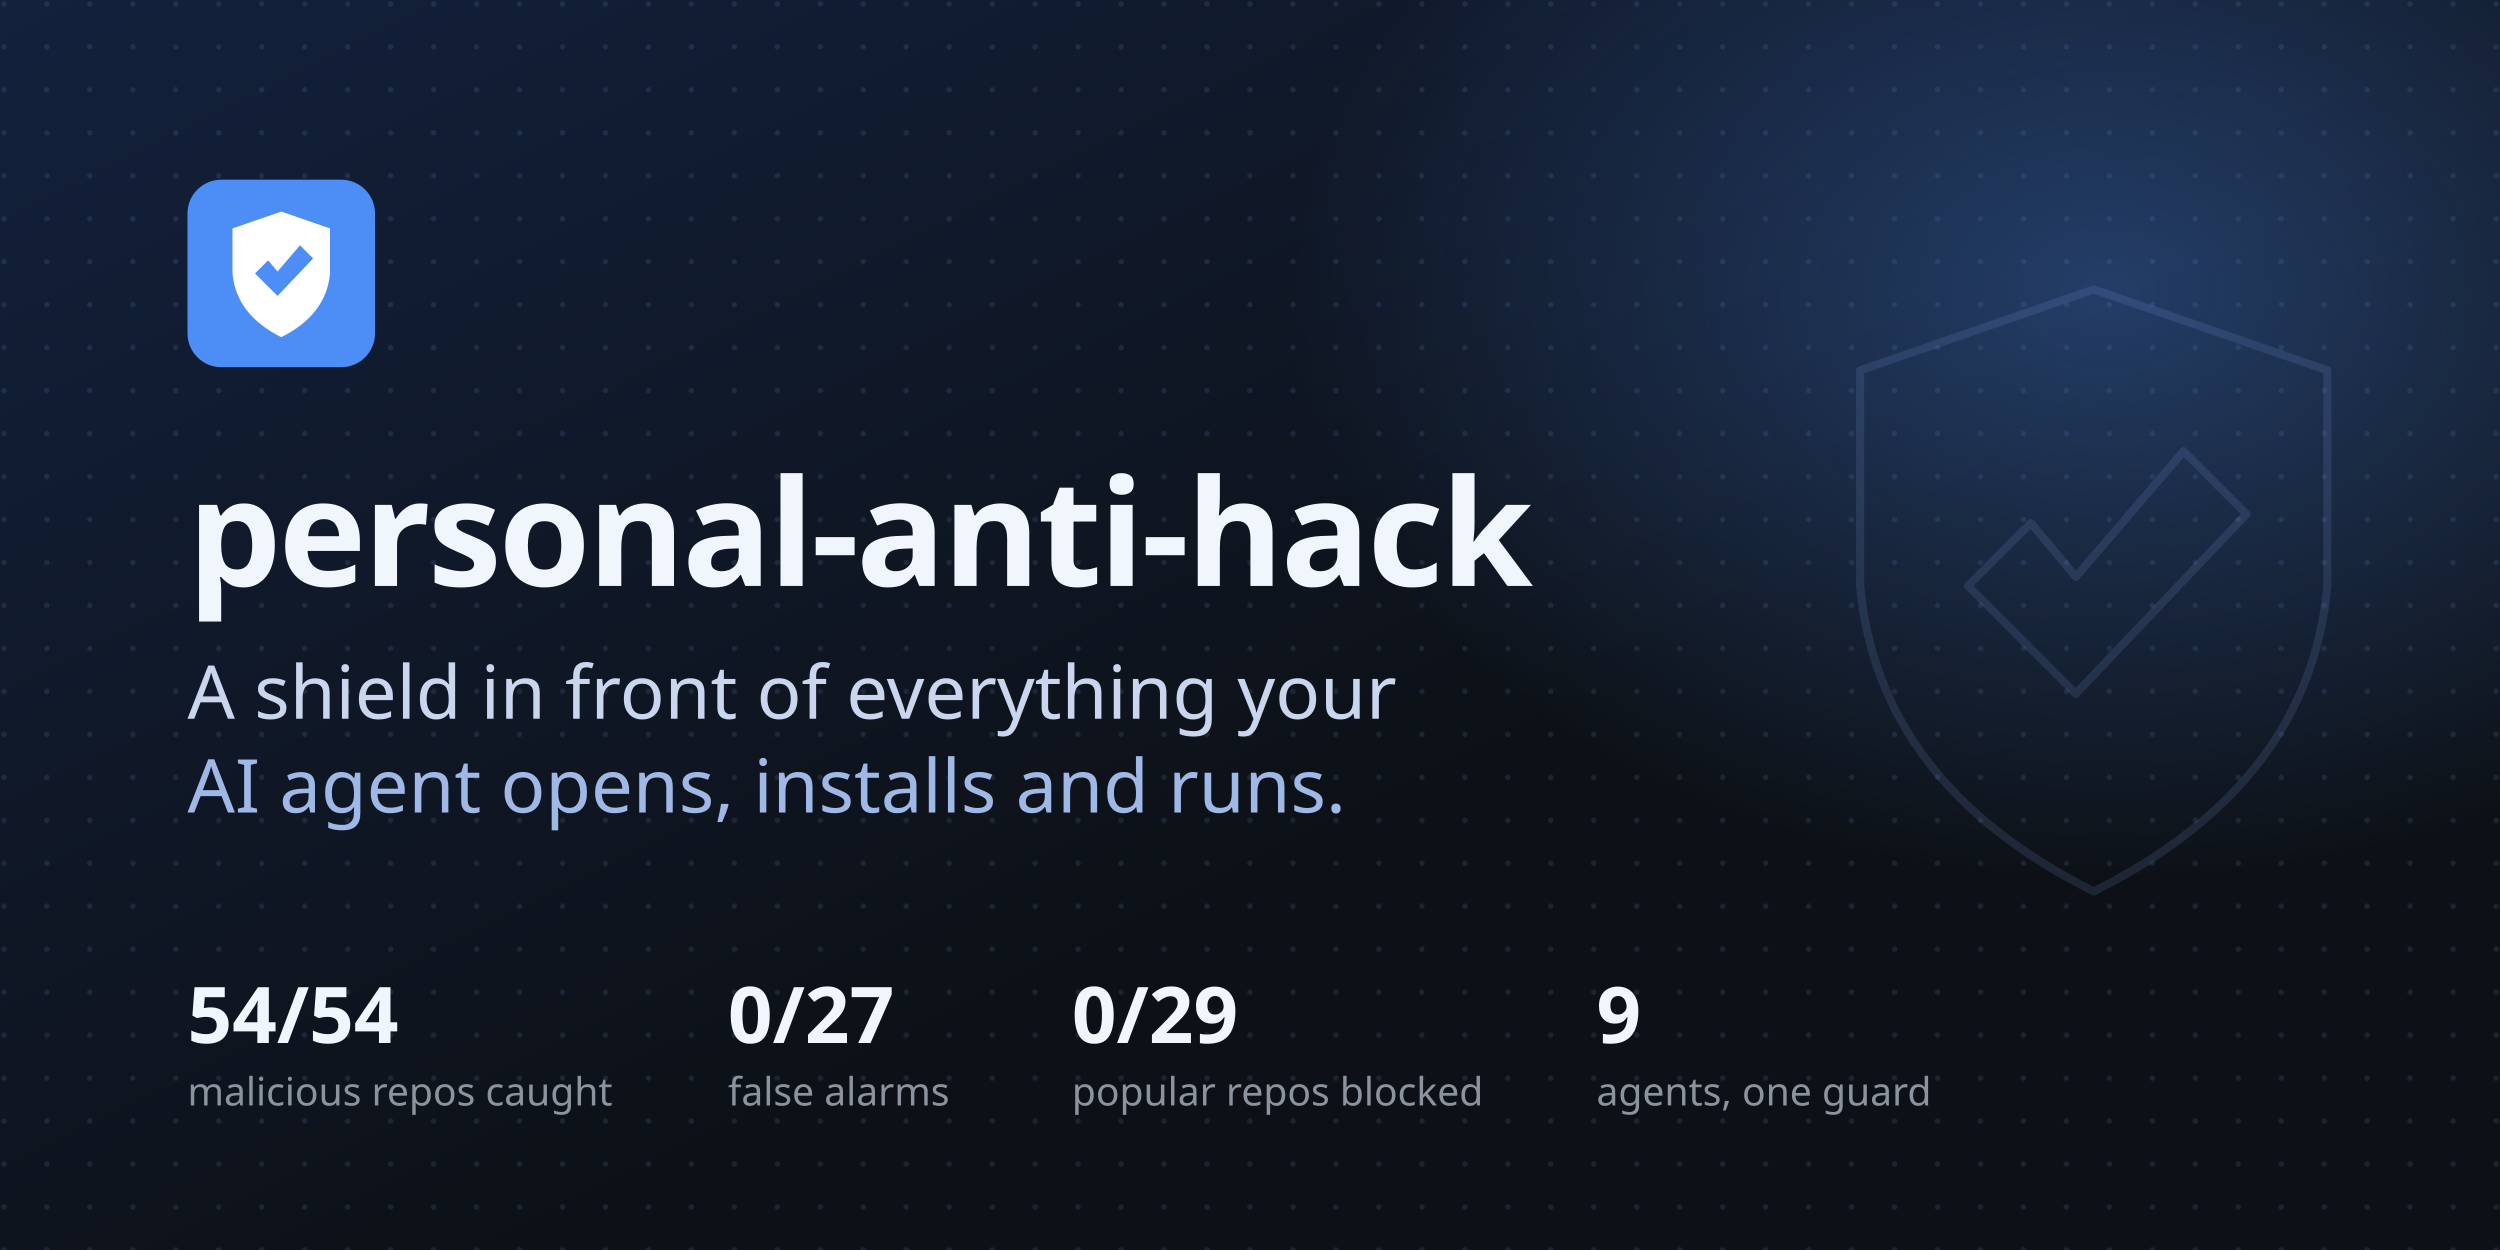
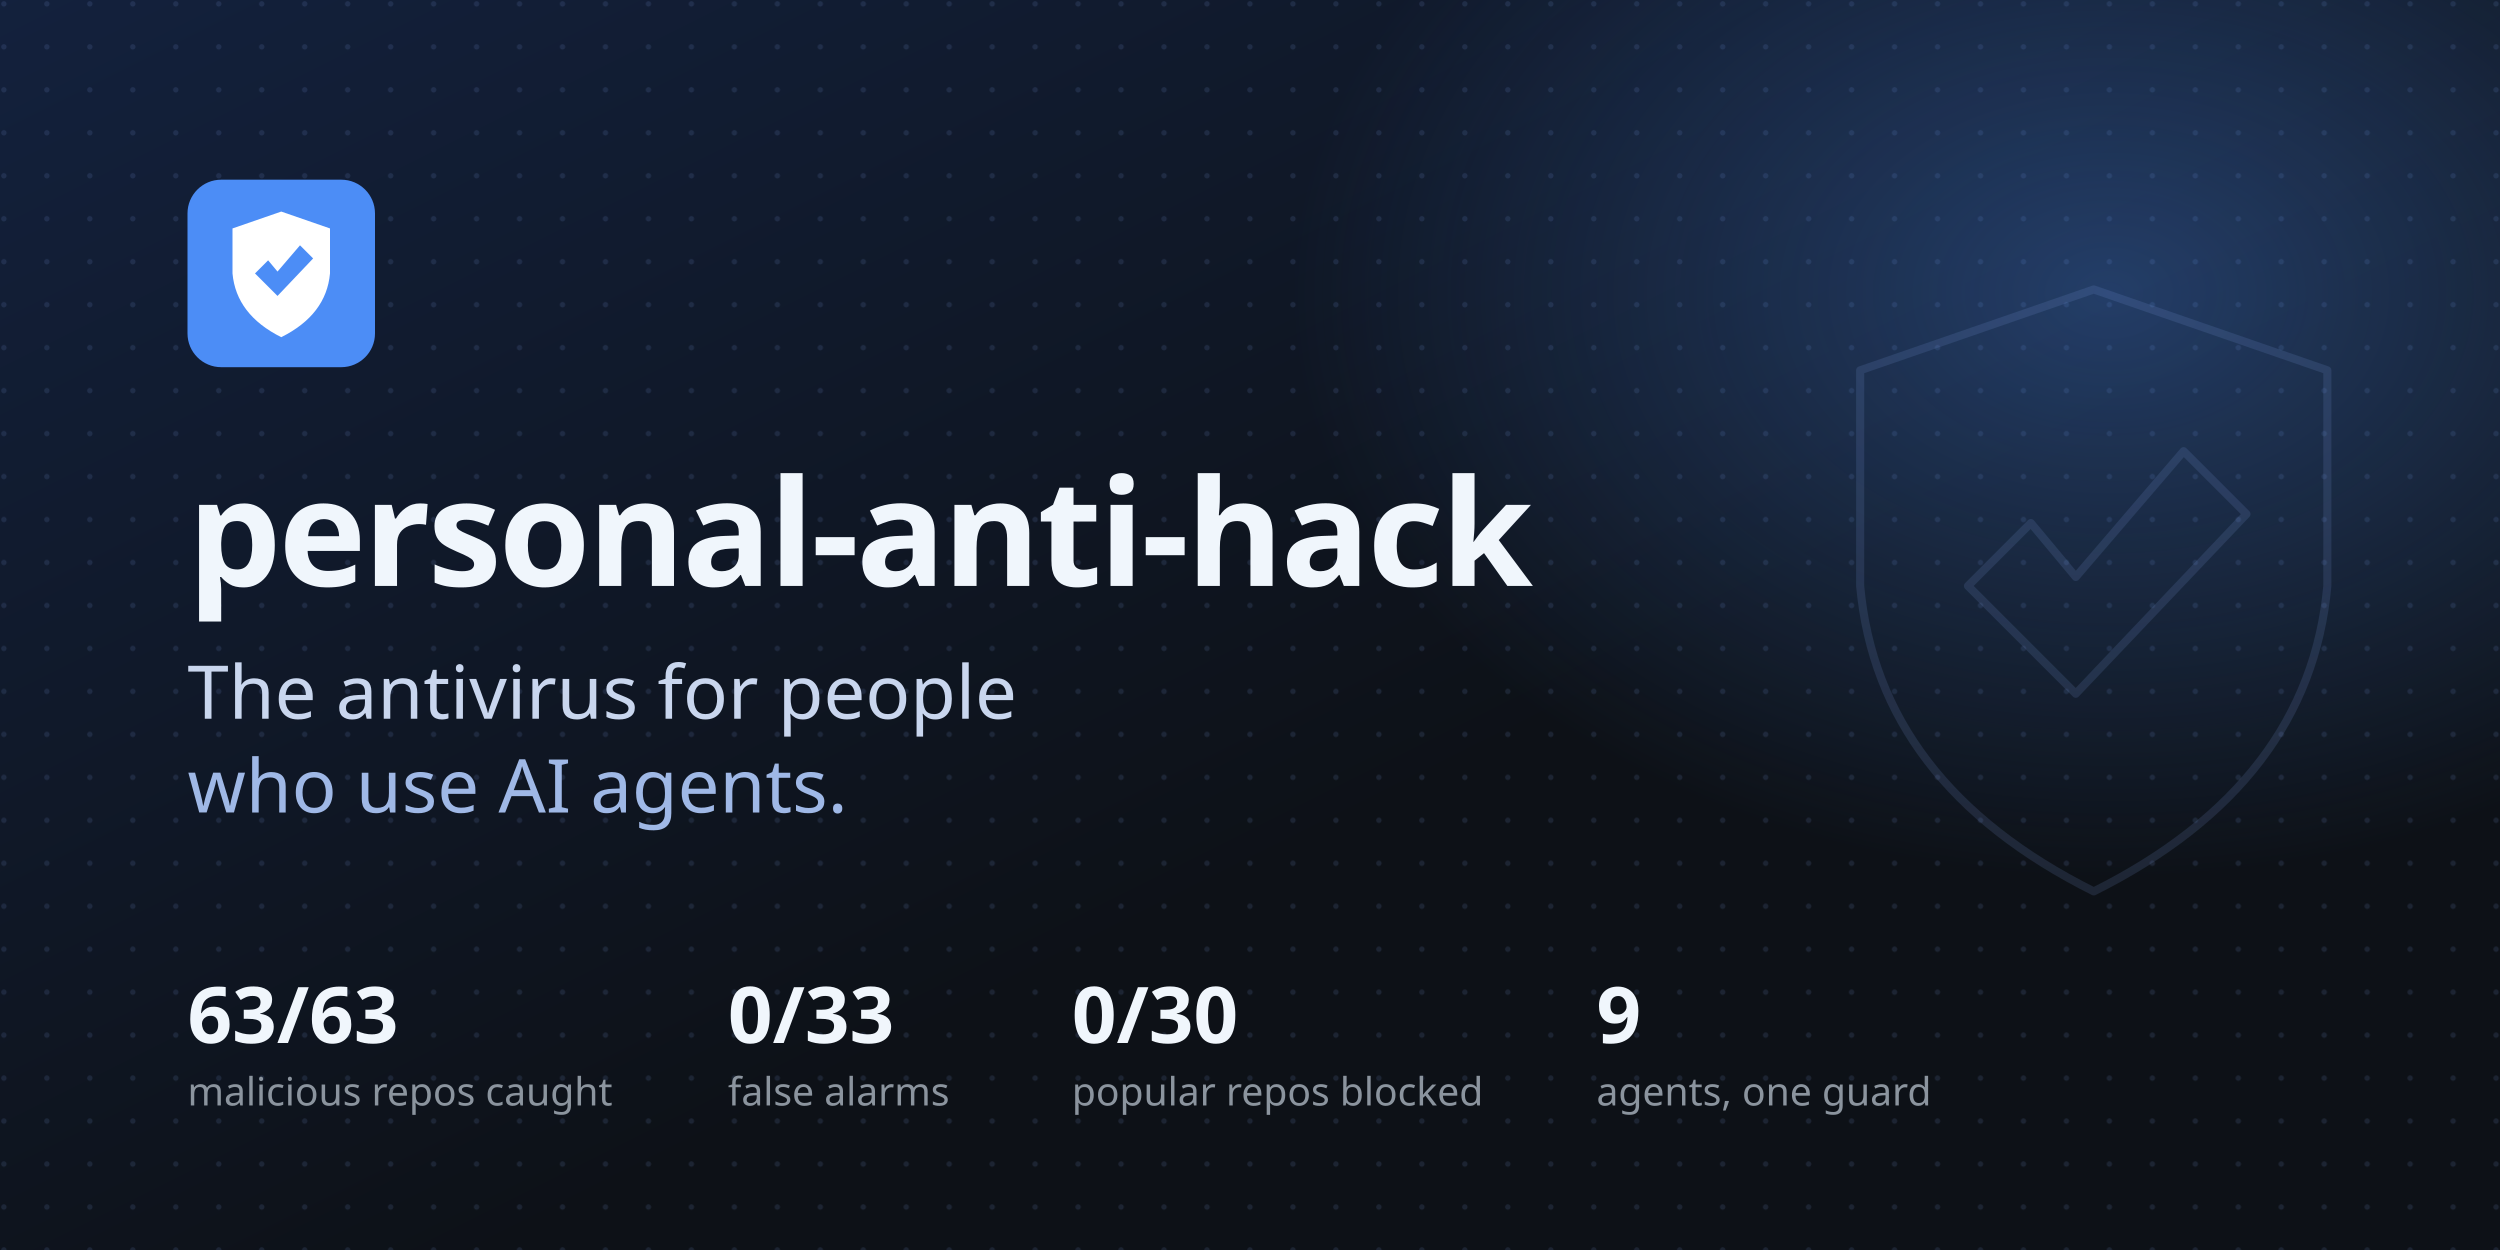
<svg xmlns="http://www.w3.org/2000/svg" width="1280" height="640" viewBox="0 0 1280 640" role="img" aria-labelledby="title desc" font-family="-apple-system, BlinkMacSystemFont, &quot;Segoe UI&quot;, &quot;Noto Sans&quot;, Helvetica, Arial, &quot;Apple SD Gothic Neo&quot;, &quot;Malgun Gothic&quot;, &quot;Noto Sans KR&quot;, sans-serif">
  <defs>
    <linearGradient id="bg" x1="0" y1="0" x2="1" y2="1">
      <stop offset="0" stop-color="#13213d" />
      <stop offset="0.6" stop-color="#0d1117" />
    </linearGradient>
    <pattern id="dots" width="22" height="22" patternUnits="userSpaceOnUse">
      <circle cx="2" cy="2" r="1.4" fill="#8fb4ff" fill-opacity="0.12" />
    </pattern>
    <radialGradient id="glow" cx="0.5" cy="0.5" r="0.5">
      <stop offset="0" stop-color="#4c8df6" stop-opacity="0.35" />
      <stop offset="1" stop-color="#4c8df6" stop-opacity="0" />
    </radialGradient>
  </defs>
  <rect x="0" y="0" width="1280" height="640" rx="0" fill="url(#bg)" />
  <rect x="0" y="0" width="1280" height="640" rx="0" fill="url(#dots)" />
  <ellipse cx="1080" cy="150" rx="420" ry="300" fill="url(#glow)" />
  <g transform="translate(842 70) scale(4.6)" opacity="0.13" fill="none" stroke="#8fb4ff" stroke-width="0.9" stroke-linejoin="round">
    <path d="M50 17 L76 26 L76 50 Q74 72 50 84 Q26 72 24 50 L24 26 Z" />
    <path d="M36 50 L43 43 L48 49 L60 35 L67 42 L48 62 Z" />
  </g>
  <g transform="translate(96 92) scale(0.96)">
    <rect width="100" height="100" rx="18" fill="#4c8df6" />
    <path d="M50 17 L76 26 L76 50 Q74 72 50 84 Q26 72 24 50 L24 26 Z" fill="#ffffff" />
    <path d="M36 50 L43 43 L48 49 L60 35 L67 42 L48 62 Z" fill="#4c8df6" />
  </g>
  <text x="96" y="300" font-size="76" font-weight="800" fill="#f0f6fc" letter-spacing="-1.5">personal-anti-hack</text>
-   <text x="96" y="368" font-size="38" font-weight="500" fill="#c9d6ee">A shield in front of everything your</text>
-   <text x="96" y="416" font-size="38" font-weight="500" fill="#9fb8e6">AI agent opens, installs and runs.</text>
-   <text x="96" y="534" font-size="40" font-weight="700" fill="#f0f6fc">54/54</text>
+   <text x="96" y="368" font-size="38" font-weight="500" fill="#c9d6ee">The antivirus for people</text>
+   <text x="96" y="416" font-size="38" font-weight="500" fill="#9fb8e6">who use AI agents.</text>
+   <text x="96" y="534" font-size="40" font-weight="700" fill="#f0f6fc">63/63</text>
  <text x="96" y="566" font-size="20" fill="#8b949e">malicious repos caught</text>
-   <text x="372.7" y="534" font-size="40" font-weight="700" fill="#f0f6fc">0/27</text>
+   <text x="372.7" y="534" font-size="40" font-weight="700" fill="#f0f6fc">0/33</text>
  <text x="372.7" y="566" font-size="20" fill="#8b949e">false alarms</text>
-   <text x="548.8" y="534" font-size="40" font-weight="700" fill="#f0f6fc">0/29</text>
+   <text x="548.8" y="534" font-size="40" font-weight="700" fill="#f0f6fc">0/30</text>
  <text x="548.8" y="566" font-size="20" fill="#8b949e">popular repos blocked</text>
  <text x="817.4" y="534" font-size="40" font-weight="700" fill="#f0f6fc">9</text>
  <text x="817.4" y="566" font-size="20" fill="#8b949e">agents, one guard</text>
</svg>
